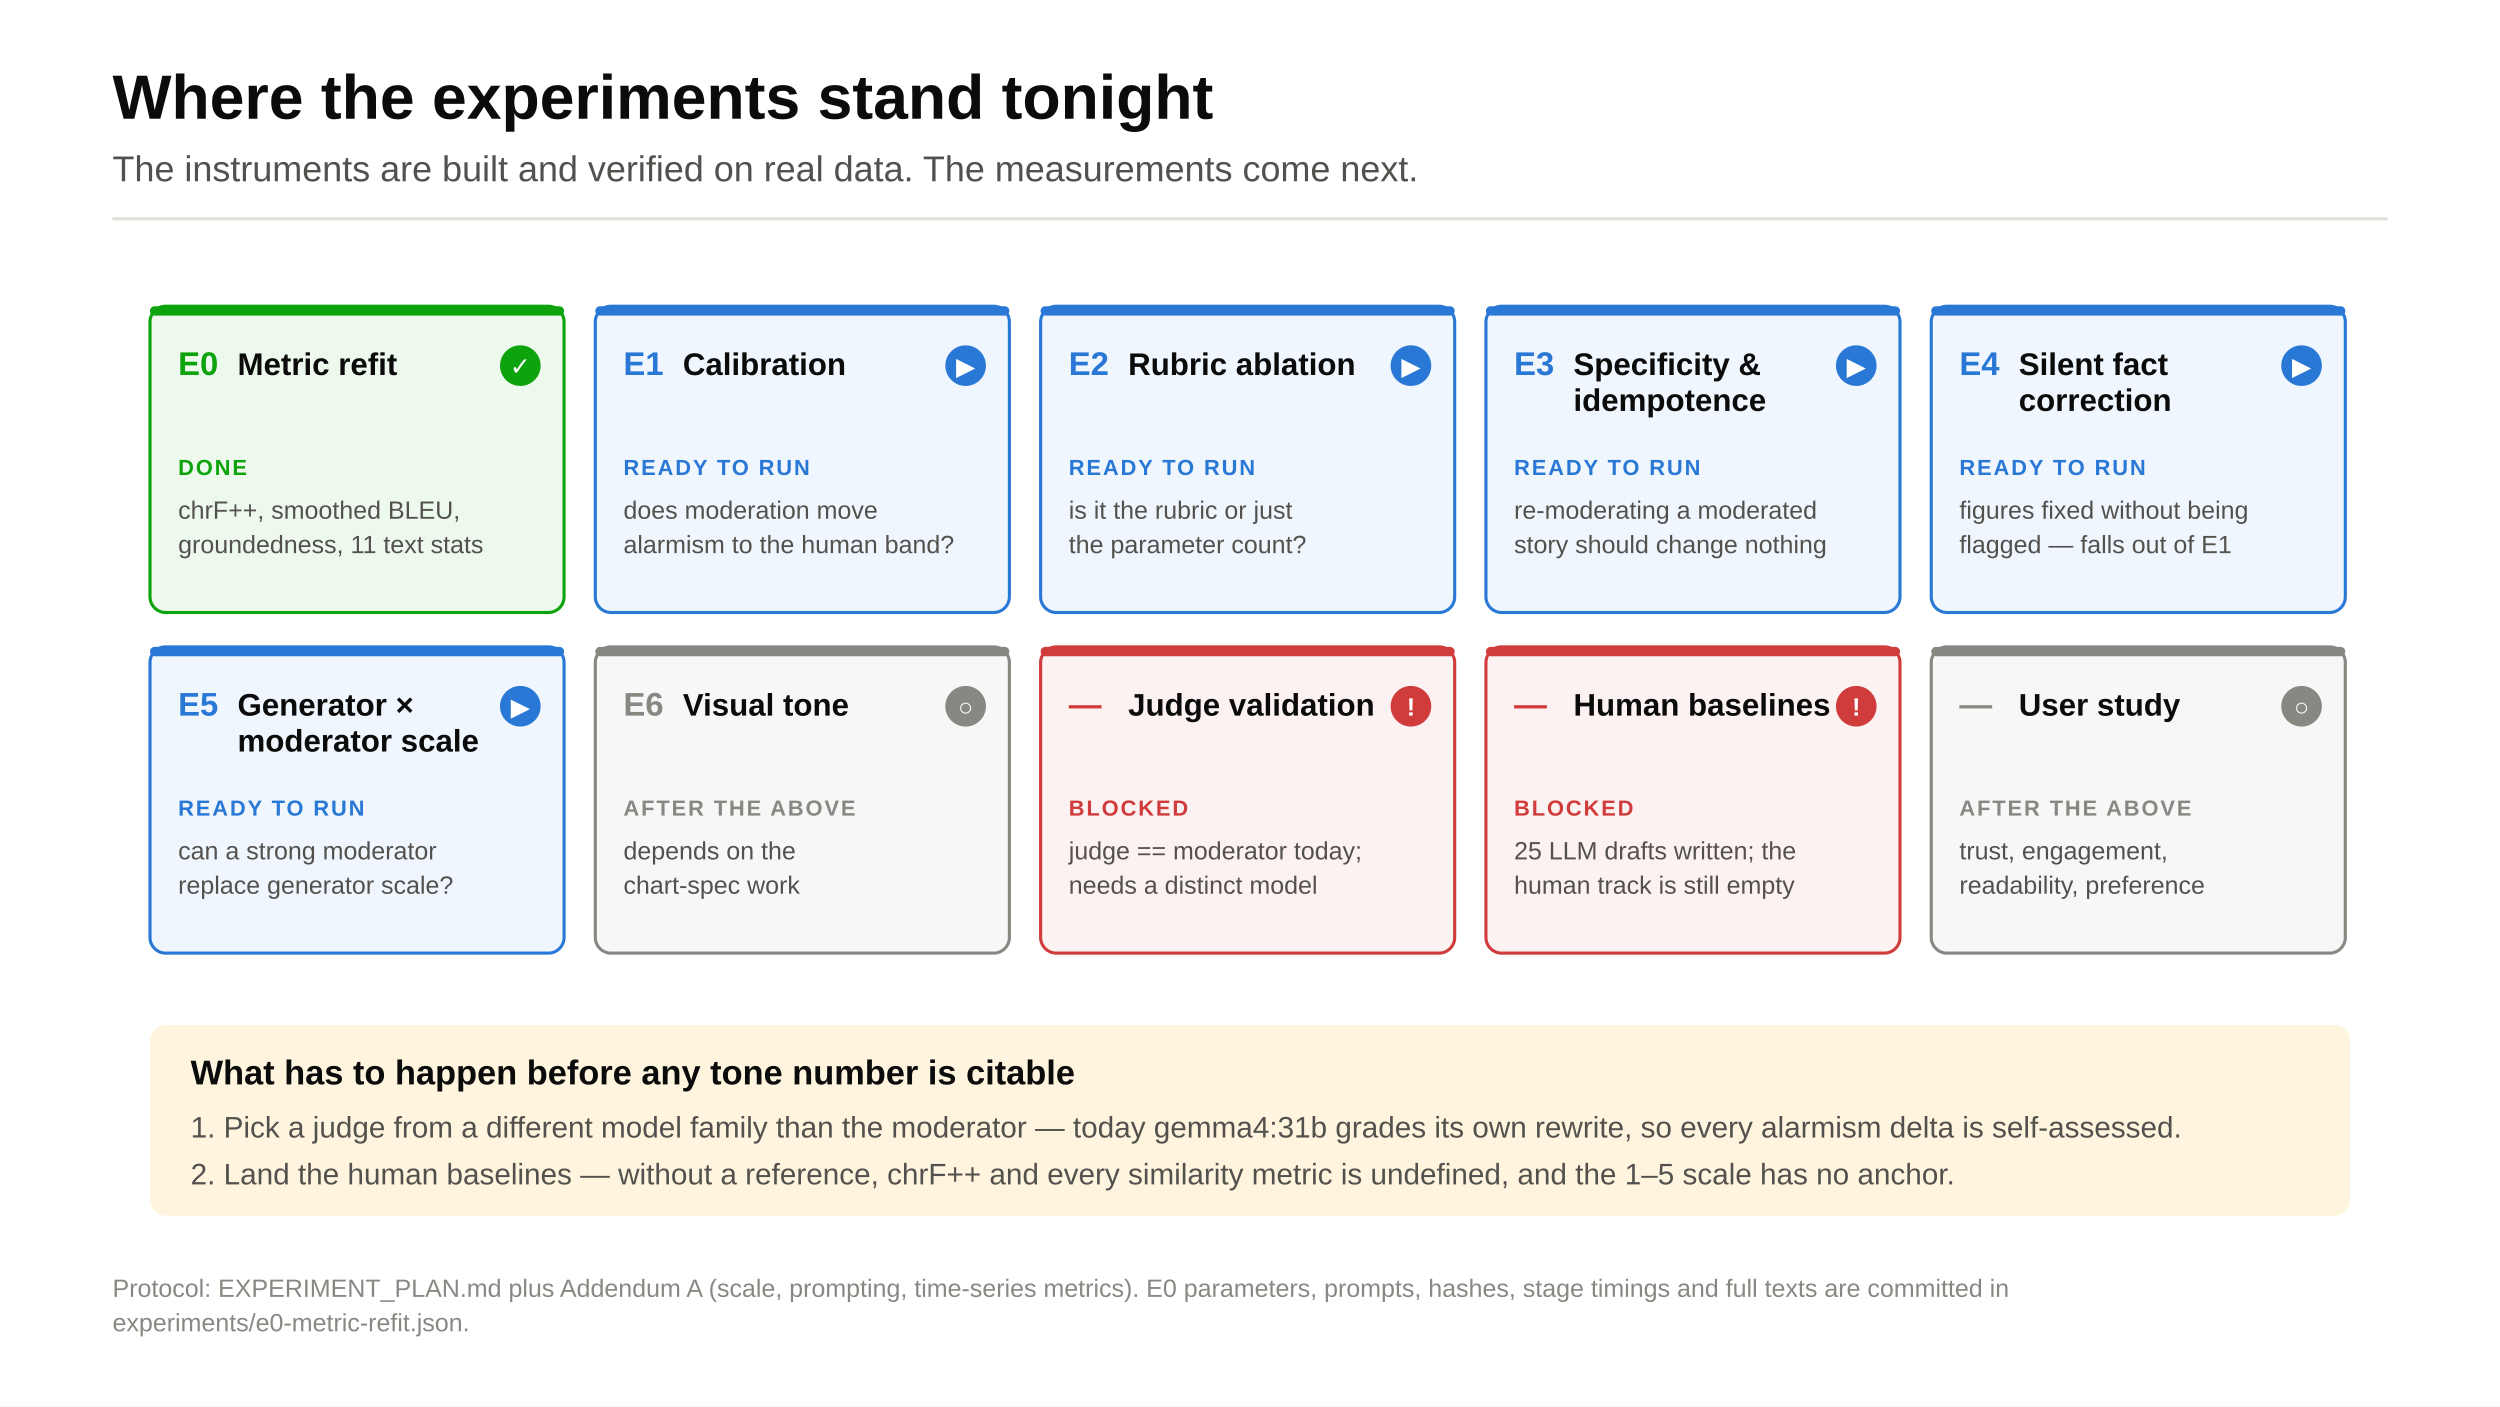
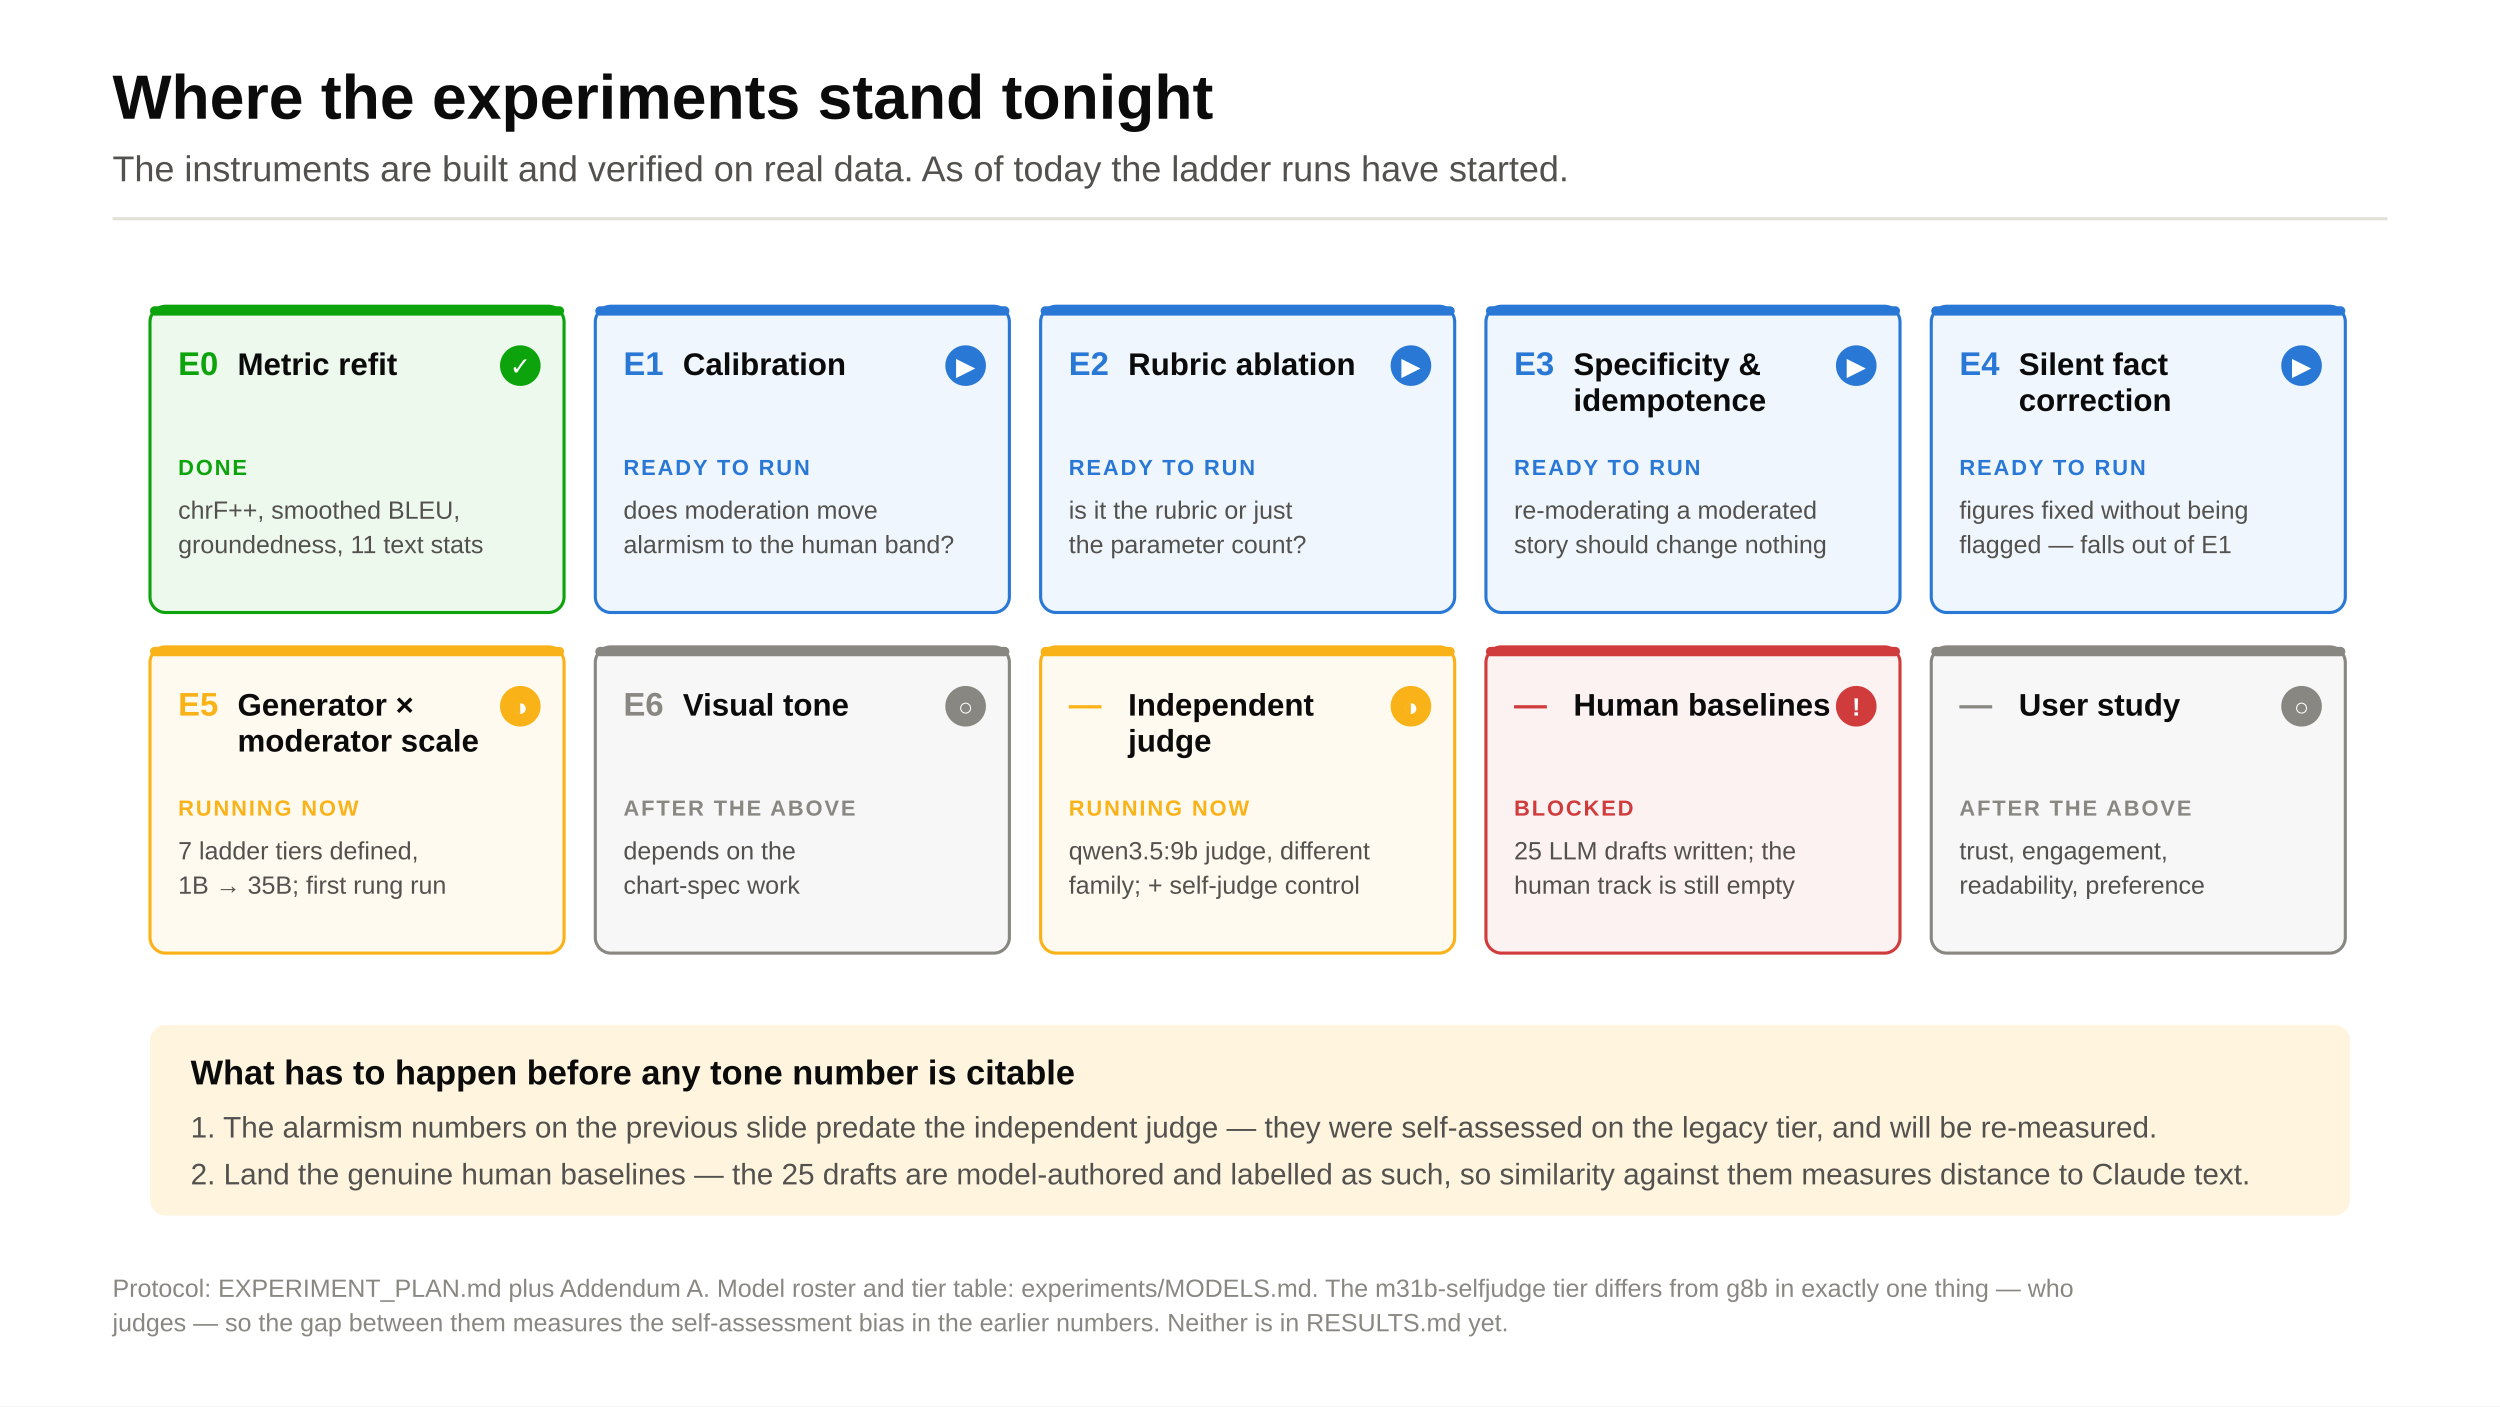
<svg xmlns="http://www.w3.org/2000/svg" width="1600" height="900" viewBox="0 0 1600 900">
  <defs>
    <pattern id="hatch" width="8" height="8" patternTransform="rotate(45)" patternUnits="userSpaceOnUse">
      <rect width="8" height="8" fill="#2a78d6" fill-opacity="0.22" />
      <line x1="0" y1="0" x2="0" y2="8" stroke="#2a78d6" stroke-width="3" />
    </pattern>
    <marker id="arrow" viewBox="0 0 10 10" refX="9" refY="5" markerWidth="7" markerHeight="7" orient="auto-start-reverse">
      <path d="M 0 0 L 10 5 L 0 10 z" fill="#898781" />
    </marker>
    <marker id="arrowblue" viewBox="0 0 10 10" refX="9" refY="5" markerWidth="7" markerHeight="7" orient="auto-start-reverse">
      <path d="M 0 0 L 10 5 L 0 10 z" fill="#2a78d6" />
    </marker>
  </defs>
  <rect width="1600" height="900" fill="#ffffff" />
  <text x="72" y="76" font-family="Arial, 'Helvetica Neue', Helvetica, sans-serif" font-size="40" fill="#0b0b0b" font-weight="bold" text-anchor="start" letter-spacing="0">Where the experiments stand tonight</text>
-   <text x="72" y="116" font-family="Arial, 'Helvetica Neue', Helvetica, sans-serif" font-size="23" fill="#52514e" font-weight="normal" text-anchor="start" letter-spacing="0">The instruments are built and verified on real data. The measurements come next.</text>
+   <text x="72" y="116" font-family="Arial, 'Helvetica Neue', Helvetica, sans-serif" font-size="23" fill="#52514e" font-weight="normal" text-anchor="start" letter-spacing="0">The instruments are built and verified on real data. As of today the ladder runs have started.</text>
  <line x1="72" y1="140" x2="1528" y2="140" stroke="#e1e0d9" stroke-width="2" />
  <rect x="96" y="196" width="265" height="196" rx="10" fill="#0ca30c" fill-opacity="0.07" stroke="#0ca30c" stroke-width="2" />
  <rect x="96" y="196" width="265" height="6" rx="3" fill="#0ca30c" />
  <text x="114" y="240" font-family="Arial, 'Helvetica Neue', Helvetica, sans-serif" font-size="21" fill="#0ca30c" font-weight="bold" text-anchor="start" letter-spacing="0">E0</text>
  <text x="152" y="240" font-family="Arial, 'Helvetica Neue', Helvetica, sans-serif" font-size="20" fill="#0b0b0b" font-weight="bold" text-anchor="start" letter-spacing="0">Metric refit</text>
  <circle cx="333" cy="234" r="13" fill="#0ca30c" />
  <text x="333" y="240" font-family="Arial, 'Helvetica Neue', Helvetica, sans-serif" font-size="16" fill="#ffffff" font-weight="bold" text-anchor="middle" letter-spacing="0">✓</text>
  <text x="114" y="304" font-family="Arial, 'Helvetica Neue', Helvetica, sans-serif" font-size="14" fill="#0ca30c" font-weight="bold" text-anchor="start" letter-spacing="1.2">DONE</text>
  <text x="114" y="332" font-family="Arial, 'Helvetica Neue', Helvetica, sans-serif" font-size="16" fill="#52514e" font-weight="normal" text-anchor="start" letter-spacing="0">chrF++, smoothed BLEU,</text>
  <text x="114" y="354" font-family="Arial, 'Helvetica Neue', Helvetica, sans-serif" font-size="16" fill="#52514e" font-weight="normal" text-anchor="start" letter-spacing="0">groundedness, 11 text stats</text>
  <rect x="381" y="196" width="265" height="196" rx="10" fill="#2a78d6" fill-opacity="0.07" stroke="#2a78d6" stroke-width="2" />
  <rect x="381" y="196" width="265" height="6" rx="3" fill="#2a78d6" />
  <text x="399" y="240" font-family="Arial, 'Helvetica Neue', Helvetica, sans-serif" font-size="21" fill="#2a78d6" font-weight="bold" text-anchor="start" letter-spacing="0">E1</text>
  <text x="437" y="240" font-family="Arial, 'Helvetica Neue', Helvetica, sans-serif" font-size="20" fill="#0b0b0b" font-weight="bold" text-anchor="start" letter-spacing="0">Calibration</text>
  <circle cx="618" cy="234" r="13" fill="#2a78d6" />
  <text x="618" y="240" font-family="Arial, 'Helvetica Neue', Helvetica, sans-serif" font-size="16" fill="#ffffff" font-weight="bold" text-anchor="middle" letter-spacing="0">▶</text>
  <text x="399" y="304" font-family="Arial, 'Helvetica Neue', Helvetica, sans-serif" font-size="14" fill="#2a78d6" font-weight="bold" text-anchor="start" letter-spacing="1.2">READY TO RUN</text>
  <text x="399" y="332" font-family="Arial, 'Helvetica Neue', Helvetica, sans-serif" font-size="16" fill="#52514e" font-weight="normal" text-anchor="start" letter-spacing="0">does moderation move</text>
  <text x="399" y="354" font-family="Arial, 'Helvetica Neue', Helvetica, sans-serif" font-size="16" fill="#52514e" font-weight="normal" text-anchor="start" letter-spacing="0">alarmism to the human band?</text>
  <rect x="666" y="196" width="265" height="196" rx="10" fill="#2a78d6" fill-opacity="0.07" stroke="#2a78d6" stroke-width="2" />
  <rect x="666" y="196" width="265" height="6" rx="3" fill="#2a78d6" />
  <text x="684" y="240" font-family="Arial, 'Helvetica Neue', Helvetica, sans-serif" font-size="21" fill="#2a78d6" font-weight="bold" text-anchor="start" letter-spacing="0">E2</text>
  <text x="722" y="240" font-family="Arial, 'Helvetica Neue', Helvetica, sans-serif" font-size="20" fill="#0b0b0b" font-weight="bold" text-anchor="start" letter-spacing="0">Rubric ablation</text>
  <circle cx="903" cy="234" r="13" fill="#2a78d6" />
  <text x="903" y="240" font-family="Arial, 'Helvetica Neue', Helvetica, sans-serif" font-size="16" fill="#ffffff" font-weight="bold" text-anchor="middle" letter-spacing="0">▶</text>
  <text x="684" y="304" font-family="Arial, 'Helvetica Neue', Helvetica, sans-serif" font-size="14" fill="#2a78d6" font-weight="bold" text-anchor="start" letter-spacing="1.2">READY TO RUN</text>
  <text x="684" y="332" font-family="Arial, 'Helvetica Neue', Helvetica, sans-serif" font-size="16" fill="#52514e" font-weight="normal" text-anchor="start" letter-spacing="0">is it the rubric or just</text>
  <text x="684" y="354" font-family="Arial, 'Helvetica Neue', Helvetica, sans-serif" font-size="16" fill="#52514e" font-weight="normal" text-anchor="start" letter-spacing="0">the parameter count?</text>
  <rect x="951" y="196" width="265" height="196" rx="10" fill="#2a78d6" fill-opacity="0.07" stroke="#2a78d6" stroke-width="2" />
  <rect x="951" y="196" width="265" height="6" rx="3" fill="#2a78d6" />
  <text x="969" y="240" font-family="Arial, 'Helvetica Neue', Helvetica, sans-serif" font-size="21" fill="#2a78d6" font-weight="bold" text-anchor="start" letter-spacing="0">E3</text>
  <text x="1007" y="240" font-family="Arial, 'Helvetica Neue', Helvetica, sans-serif" font-size="20" fill="#0b0b0b" font-weight="bold" text-anchor="start" letter-spacing="0">Specificity &amp;</text>
  <text x="1007" y="263" font-family="Arial, 'Helvetica Neue', Helvetica, sans-serif" font-size="20" fill="#0b0b0b" font-weight="bold" text-anchor="start" letter-spacing="0">idempotence</text>
  <circle cx="1188" cy="234" r="13" fill="#2a78d6" />
  <text x="1188" y="240" font-family="Arial, 'Helvetica Neue', Helvetica, sans-serif" font-size="16" fill="#ffffff" font-weight="bold" text-anchor="middle" letter-spacing="0">▶</text>
  <text x="969" y="304" font-family="Arial, 'Helvetica Neue', Helvetica, sans-serif" font-size="14" fill="#2a78d6" font-weight="bold" text-anchor="start" letter-spacing="1.2">READY TO RUN</text>
  <text x="969" y="332" font-family="Arial, 'Helvetica Neue', Helvetica, sans-serif" font-size="16" fill="#52514e" font-weight="normal" text-anchor="start" letter-spacing="0">re-moderating a moderated</text>
  <text x="969" y="354" font-family="Arial, 'Helvetica Neue', Helvetica, sans-serif" font-size="16" fill="#52514e" font-weight="normal" text-anchor="start" letter-spacing="0">story should change nothing</text>
  <rect x="1236" y="196" width="265" height="196" rx="10" fill="#2a78d6" fill-opacity="0.07" stroke="#2a78d6" stroke-width="2" />
  <rect x="1236" y="196" width="265" height="6" rx="3" fill="#2a78d6" />
  <text x="1254" y="240" font-family="Arial, 'Helvetica Neue', Helvetica, sans-serif" font-size="21" fill="#2a78d6" font-weight="bold" text-anchor="start" letter-spacing="0">E4</text>
  <text x="1292" y="240" font-family="Arial, 'Helvetica Neue', Helvetica, sans-serif" font-size="20" fill="#0b0b0b" font-weight="bold" text-anchor="start" letter-spacing="0">Silent fact</text>
  <text x="1292" y="263" font-family="Arial, 'Helvetica Neue', Helvetica, sans-serif" font-size="20" fill="#0b0b0b" font-weight="bold" text-anchor="start" letter-spacing="0">correction</text>
  <circle cx="1473" cy="234" r="13" fill="#2a78d6" />
  <text x="1473" y="240" font-family="Arial, 'Helvetica Neue', Helvetica, sans-serif" font-size="16" fill="#ffffff" font-weight="bold" text-anchor="middle" letter-spacing="0">▶</text>
  <text x="1254" y="304" font-family="Arial, 'Helvetica Neue', Helvetica, sans-serif" font-size="14" fill="#2a78d6" font-weight="bold" text-anchor="start" letter-spacing="1.2">READY TO RUN</text>
  <text x="1254" y="332" font-family="Arial, 'Helvetica Neue', Helvetica, sans-serif" font-size="16" fill="#52514e" font-weight="normal" text-anchor="start" letter-spacing="0">figures fixed without being</text>
  <text x="1254" y="354" font-family="Arial, 'Helvetica Neue', Helvetica, sans-serif" font-size="16" fill="#52514e" font-weight="normal" text-anchor="start" letter-spacing="0">flagged — falls out of E1</text>
-   <rect x="96" y="414" width="265" height="196" rx="10" fill="#2a78d6" fill-opacity="0.07" stroke="#2a78d6" stroke-width="2" />
-   <rect x="96" y="414" width="265" height="6" rx="3" fill="#2a78d6" />
-   <text x="114" y="458" font-family="Arial, 'Helvetica Neue', Helvetica, sans-serif" font-size="21" fill="#2a78d6" font-weight="bold" text-anchor="start" letter-spacing="0">E5</text>
+   <rect x="96" y="414" width="265" height="196" rx="10" fill="#fab219" fill-opacity="0.07" stroke="#fab219" stroke-width="2" />
+   <rect x="96" y="414" width="265" height="6" rx="3" fill="#fab219" />
+   <text x="114" y="458" font-family="Arial, 'Helvetica Neue', Helvetica, sans-serif" font-size="21" fill="#fab219" font-weight="bold" text-anchor="start" letter-spacing="0">E5</text>
  <text x="152" y="458" font-family="Arial, 'Helvetica Neue', Helvetica, sans-serif" font-size="20" fill="#0b0b0b" font-weight="bold" text-anchor="start" letter-spacing="0">Generator ×</text>
  <text x="152" y="481" font-family="Arial, 'Helvetica Neue', Helvetica, sans-serif" font-size="20" fill="#0b0b0b" font-weight="bold" text-anchor="start" letter-spacing="0">moderator scale</text>
-   <circle cx="333" cy="452" r="13" fill="#2a78d6" />
-   <text x="333" y="458" font-family="Arial, 'Helvetica Neue', Helvetica, sans-serif" font-size="16" fill="#ffffff" font-weight="bold" text-anchor="middle" letter-spacing="0">▶</text>
-   <text x="114" y="522" font-family="Arial, 'Helvetica Neue', Helvetica, sans-serif" font-size="14" fill="#2a78d6" font-weight="bold" text-anchor="start" letter-spacing="1.2">READY TO RUN</text>
-   <text x="114" y="550" font-family="Arial, 'Helvetica Neue', Helvetica, sans-serif" font-size="16" fill="#52514e" font-weight="normal" text-anchor="start" letter-spacing="0">can a strong moderator</text>
-   <text x="114" y="572" font-family="Arial, 'Helvetica Neue', Helvetica, sans-serif" font-size="16" fill="#52514e" font-weight="normal" text-anchor="start" letter-spacing="0">replace generator scale?</text>
+   <circle cx="333" cy="452" r="13" fill="#fab219" />
+   <text x="333" y="458" font-family="Arial, 'Helvetica Neue', Helvetica, sans-serif" font-size="16" fill="#ffffff" font-weight="bold" text-anchor="middle" letter-spacing="0">◑</text>
+   <text x="114" y="522" font-family="Arial, 'Helvetica Neue', Helvetica, sans-serif" font-size="14" fill="#fab219" font-weight="bold" text-anchor="start" letter-spacing="1.2">RUNNING NOW</text>
+   <text x="114" y="550" font-family="Arial, 'Helvetica Neue', Helvetica, sans-serif" font-size="16" fill="#52514e" font-weight="normal" text-anchor="start" letter-spacing="0">7 ladder tiers defined,</text>
+   <text x="114" y="572" font-family="Arial, 'Helvetica Neue', Helvetica, sans-serif" font-size="16" fill="#52514e" font-weight="normal" text-anchor="start" letter-spacing="0">1B → 35B; first rung run</text>
  <rect x="381" y="414" width="265" height="196" rx="10" fill="#898781" fill-opacity="0.07" stroke="#898781" stroke-width="2" />
  <rect x="381" y="414" width="265" height="6" rx="3" fill="#898781" />
  <text x="399" y="458" font-family="Arial, 'Helvetica Neue', Helvetica, sans-serif" font-size="21" fill="#898781" font-weight="bold" text-anchor="start" letter-spacing="0">E6</text>
  <text x="437" y="458" font-family="Arial, 'Helvetica Neue', Helvetica, sans-serif" font-size="20" fill="#0b0b0b" font-weight="bold" text-anchor="start" letter-spacing="0">Visual tone</text>
  <circle cx="618" cy="452" r="13" fill="#898781" />
  <text x="618" y="458" font-family="Arial, 'Helvetica Neue', Helvetica, sans-serif" font-size="16" fill="#ffffff" font-weight="bold" text-anchor="middle" letter-spacing="0">○</text>
  <text x="399" y="522" font-family="Arial, 'Helvetica Neue', Helvetica, sans-serif" font-size="14" fill="#898781" font-weight="bold" text-anchor="start" letter-spacing="1.2">AFTER THE ABOVE</text>
  <text x="399" y="550" font-family="Arial, 'Helvetica Neue', Helvetica, sans-serif" font-size="16" fill="#52514e" font-weight="normal" text-anchor="start" letter-spacing="0">depends on the</text>
  <text x="399" y="572" font-family="Arial, 'Helvetica Neue', Helvetica, sans-serif" font-size="16" fill="#52514e" font-weight="normal" text-anchor="start" letter-spacing="0">chart-spec work</text>
-   <rect x="666" y="414" width="265" height="196" rx="10" fill="#d03b3b" fill-opacity="0.07" stroke="#d03b3b" stroke-width="2" />
-   <rect x="666" y="414" width="265" height="6" rx="3" fill="#d03b3b" />
-   <text x="684" y="458" font-family="Arial, 'Helvetica Neue', Helvetica, sans-serif" font-size="21" fill="#d03b3b" font-weight="bold" text-anchor="start" letter-spacing="0">—</text>
-   <text x="722" y="458" font-family="Arial, 'Helvetica Neue', Helvetica, sans-serif" font-size="20" fill="#0b0b0b" font-weight="bold" text-anchor="start" letter-spacing="0">Judge validation</text>
-   <circle cx="903" cy="452" r="13" fill="#d03b3b" />
-   <text x="903" y="458" font-family="Arial, 'Helvetica Neue', Helvetica, sans-serif" font-size="16" fill="#ffffff" font-weight="bold" text-anchor="middle" letter-spacing="0">!</text>
-   <text x="684" y="522" font-family="Arial, 'Helvetica Neue', Helvetica, sans-serif" font-size="14" fill="#d03b3b" font-weight="bold" text-anchor="start" letter-spacing="1.2">BLOCKED</text>
-   <text x="684" y="550" font-family="Arial, 'Helvetica Neue', Helvetica, sans-serif" font-size="16" fill="#52514e" font-weight="normal" text-anchor="start" letter-spacing="0">judge == moderator today;</text>
-   <text x="684" y="572" font-family="Arial, 'Helvetica Neue', Helvetica, sans-serif" font-size="16" fill="#52514e" font-weight="normal" text-anchor="start" letter-spacing="0">needs a distinct model</text>
+   <rect x="666" y="414" width="265" height="196" rx="10" fill="#fab219" fill-opacity="0.07" stroke="#fab219" stroke-width="2" />
+   <rect x="666" y="414" width="265" height="6" rx="3" fill="#fab219" />
+   <text x="684" y="458" font-family="Arial, 'Helvetica Neue', Helvetica, sans-serif" font-size="21" fill="#fab219" font-weight="bold" text-anchor="start" letter-spacing="0">—</text>
+   <text x="722" y="458" font-family="Arial, 'Helvetica Neue', Helvetica, sans-serif" font-size="20" fill="#0b0b0b" font-weight="bold" text-anchor="start" letter-spacing="0">Independent</text>
+   <text x="722" y="481" font-family="Arial, 'Helvetica Neue', Helvetica, sans-serif" font-size="20" fill="#0b0b0b" font-weight="bold" text-anchor="start" letter-spacing="0">judge</text>
+   <circle cx="903" cy="452" r="13" fill="#fab219" />
+   <text x="903" y="458" font-family="Arial, 'Helvetica Neue', Helvetica, sans-serif" font-size="16" fill="#ffffff" font-weight="bold" text-anchor="middle" letter-spacing="0">◑</text>
+   <text x="684" y="522" font-family="Arial, 'Helvetica Neue', Helvetica, sans-serif" font-size="14" fill="#fab219" font-weight="bold" text-anchor="start" letter-spacing="1.2">RUNNING NOW</text>
+   <text x="684" y="550" font-family="Arial, 'Helvetica Neue', Helvetica, sans-serif" font-size="16" fill="#52514e" font-weight="normal" text-anchor="start" letter-spacing="0">qwen3.5:9b judge, different</text>
+   <text x="684" y="572" font-family="Arial, 'Helvetica Neue', Helvetica, sans-serif" font-size="16" fill="#52514e" font-weight="normal" text-anchor="start" letter-spacing="0">family; + self-judge control</text>
  <rect x="951" y="414" width="265" height="196" rx="10" fill="#d03b3b" fill-opacity="0.07" stroke="#d03b3b" stroke-width="2" />
  <rect x="951" y="414" width="265" height="6" rx="3" fill="#d03b3b" />
  <text x="969" y="458" font-family="Arial, 'Helvetica Neue', Helvetica, sans-serif" font-size="21" fill="#d03b3b" font-weight="bold" text-anchor="start" letter-spacing="0">—</text>
  <text x="1007" y="458" font-family="Arial, 'Helvetica Neue', Helvetica, sans-serif" font-size="20" fill="#0b0b0b" font-weight="bold" text-anchor="start" letter-spacing="0">Human baselines</text>
  <circle cx="1188" cy="452" r="13" fill="#d03b3b" />
  <text x="1188" y="458" font-family="Arial, 'Helvetica Neue', Helvetica, sans-serif" font-size="16" fill="#ffffff" font-weight="bold" text-anchor="middle" letter-spacing="0">!</text>
  <text x="969" y="522" font-family="Arial, 'Helvetica Neue', Helvetica, sans-serif" font-size="14" fill="#d03b3b" font-weight="bold" text-anchor="start" letter-spacing="1.2">BLOCKED</text>
  <text x="969" y="550" font-family="Arial, 'Helvetica Neue', Helvetica, sans-serif" font-size="16" fill="#52514e" font-weight="normal" text-anchor="start" letter-spacing="0">25 LLM drafts written; the</text>
  <text x="969" y="572" font-family="Arial, 'Helvetica Neue', Helvetica, sans-serif" font-size="16" fill="#52514e" font-weight="normal" text-anchor="start" letter-spacing="0">human track is still empty</text>
  <rect x="1236" y="414" width="265" height="196" rx="10" fill="#898781" fill-opacity="0.07" stroke="#898781" stroke-width="2" />
  <rect x="1236" y="414" width="265" height="6" rx="3" fill="#898781" />
  <text x="1254" y="458" font-family="Arial, 'Helvetica Neue', Helvetica, sans-serif" font-size="21" fill="#898781" font-weight="bold" text-anchor="start" letter-spacing="0">—</text>
  <text x="1292" y="458" font-family="Arial, 'Helvetica Neue', Helvetica, sans-serif" font-size="20" fill="#0b0b0b" font-weight="bold" text-anchor="start" letter-spacing="0">User study</text>
  <circle cx="1473" cy="452" r="13" fill="#898781" />
  <text x="1473" y="458" font-family="Arial, 'Helvetica Neue', Helvetica, sans-serif" font-size="16" fill="#ffffff" font-weight="bold" text-anchor="middle" letter-spacing="0">○</text>
  <text x="1254" y="522" font-family="Arial, 'Helvetica Neue', Helvetica, sans-serif" font-size="14" fill="#898781" font-weight="bold" text-anchor="start" letter-spacing="1.2">AFTER THE ABOVE</text>
  <text x="1254" y="550" font-family="Arial, 'Helvetica Neue', Helvetica, sans-serif" font-size="16" fill="#52514e" font-weight="normal" text-anchor="start" letter-spacing="0">trust, engagement,</text>
  <text x="1254" y="572" font-family="Arial, 'Helvetica Neue', Helvetica, sans-serif" font-size="16" fill="#52514e" font-weight="normal" text-anchor="start" letter-spacing="0">readability, preference</text>
  <rect x="96" y="656" width="1408" height="122" rx="10" fill="#fab219" fill-opacity="0.14" />
  <text x="122" y="694" font-family="Arial, 'Helvetica Neue', Helvetica, sans-serif" font-size="22" fill="#0b0b0b" font-weight="bold" text-anchor="start" letter-spacing="0">What has to happen before any tone number is citable</text>
-   <text x="122" y="728" font-family="Arial, 'Helvetica Neue', Helvetica, sans-serif" font-size="19" fill="#52514e" font-weight="normal" text-anchor="start" letter-spacing="0">1.  Pick a judge from a different model family than the moderator — today gemma4:31b grades its own rewrite, so every alarmism delta is self-assessed.</text>
-   <text x="122" y="758" font-family="Arial, 'Helvetica Neue', Helvetica, sans-serif" font-size="19" fill="#52514e" font-weight="normal" text-anchor="start" letter-spacing="0">2.  Land the human baselines — without a reference, chrF++ and every similarity metric is undefined, and the 1–5 scale has no anchor.</text>
-   <text x="72" y="830" font-family="Arial, 'Helvetica Neue', Helvetica, sans-serif" font-size="16" fill="#898781" font-weight="normal" text-anchor="start" letter-spacing="0">Protocol: EXPERIMENT_PLAN.md plus Addendum A (scale, prompting, time-series metrics). E0 parameters, prompts, hashes, stage timings and full texts are committed in</text>
-   <text x="72" y="852" font-family="Arial, 'Helvetica Neue', Helvetica, sans-serif" font-size="16" fill="#898781" font-weight="normal" text-anchor="start" letter-spacing="0">experiments/e0-metric-refit.json.</text>
+   <text x="122" y="728" font-family="Arial, 'Helvetica Neue', Helvetica, sans-serif" font-size="19" fill="#52514e" font-weight="normal" text-anchor="start" letter-spacing="0">1.  The alarmism numbers on the previous slide predate the independent judge — they were self-assessed on the legacy tier, and will be re-measured.</text>
+   <text x="122" y="758" font-family="Arial, 'Helvetica Neue', Helvetica, sans-serif" font-size="19" fill="#52514e" font-weight="normal" text-anchor="start" letter-spacing="0">2.  Land the genuine human baselines — the 25 drafts are model-authored and labelled as such, so similarity against them measures distance to Claude text.</text>
+   <text x="72" y="830" font-family="Arial, 'Helvetica Neue', Helvetica, sans-serif" font-size="16" fill="#898781" font-weight="normal" text-anchor="start" letter-spacing="0">Protocol: EXPERIMENT_PLAN.md plus Addendum A. Model roster and tier table: experiments/MODELS.md. The m31b-selfjudge tier differs from g8b in exactly one thing — who</text>
+   <text x="72" y="852" font-family="Arial, 'Helvetica Neue', Helvetica, sans-serif" font-size="16" fill="#898781" font-weight="normal" text-anchor="start" letter-spacing="0">judges — so the gap between them measures the self-assessment bias in the earlier numbers. Neither is in RESULTS.md yet.</text>
</svg>
